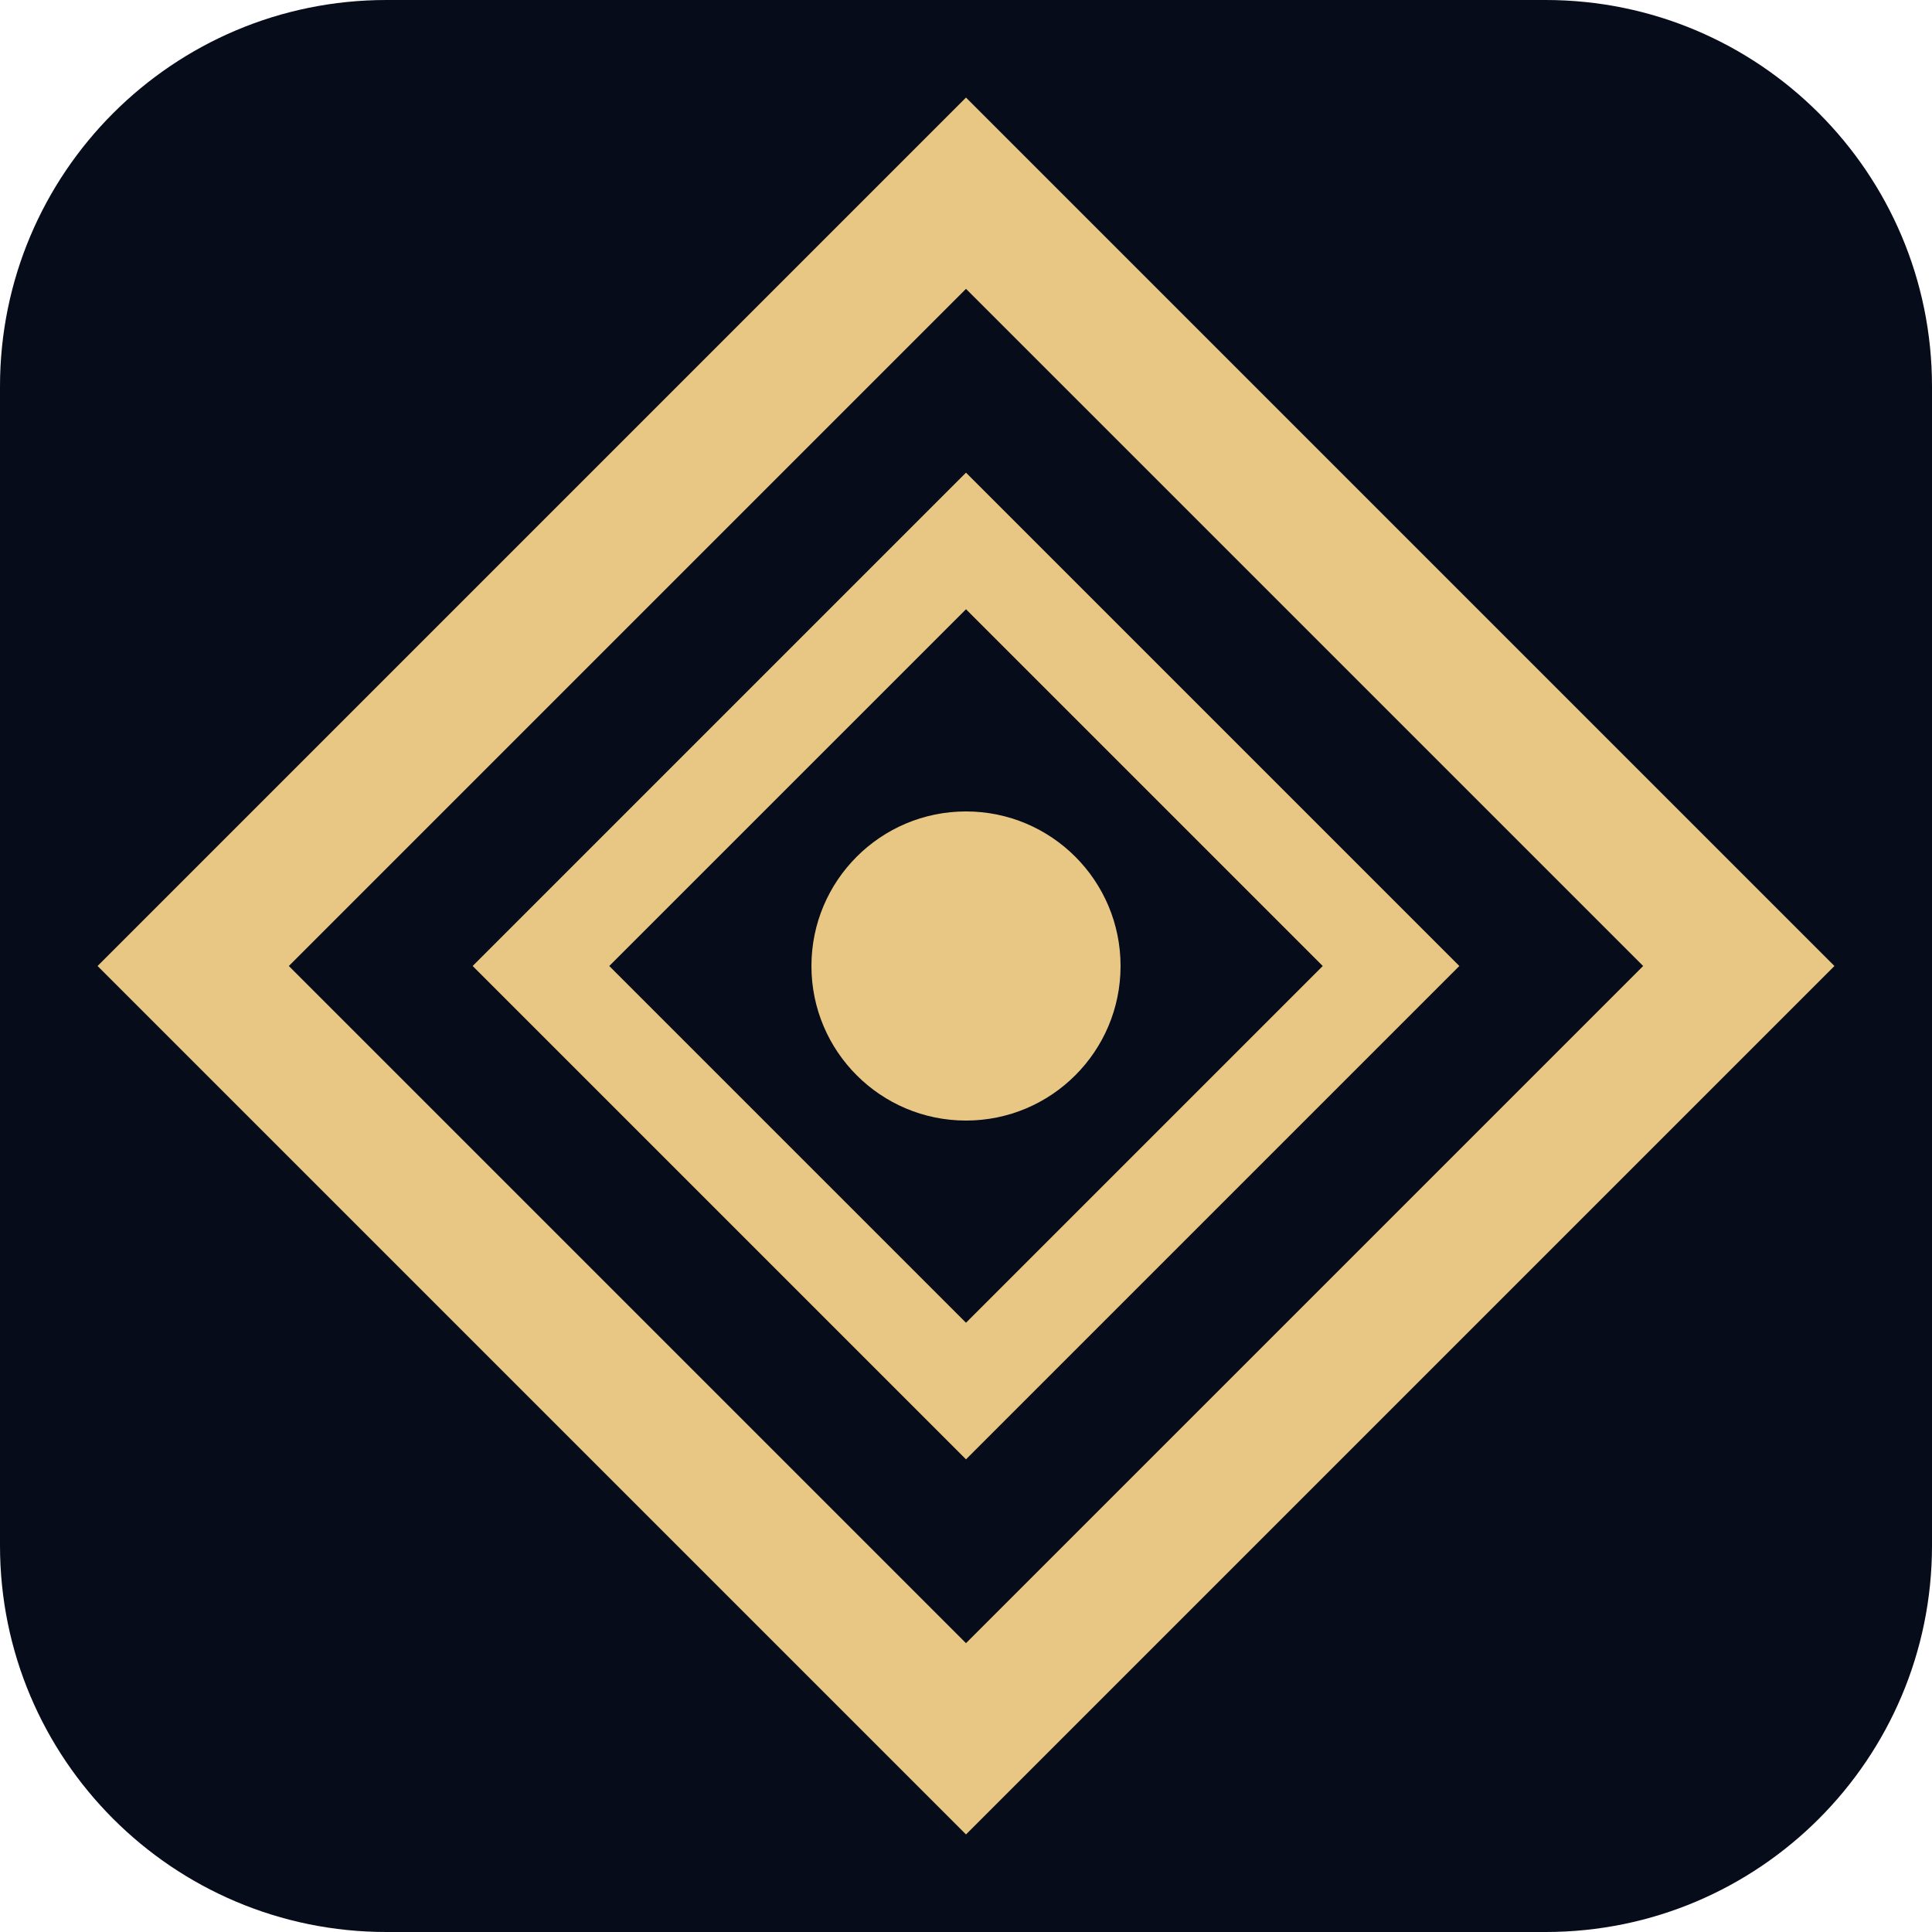
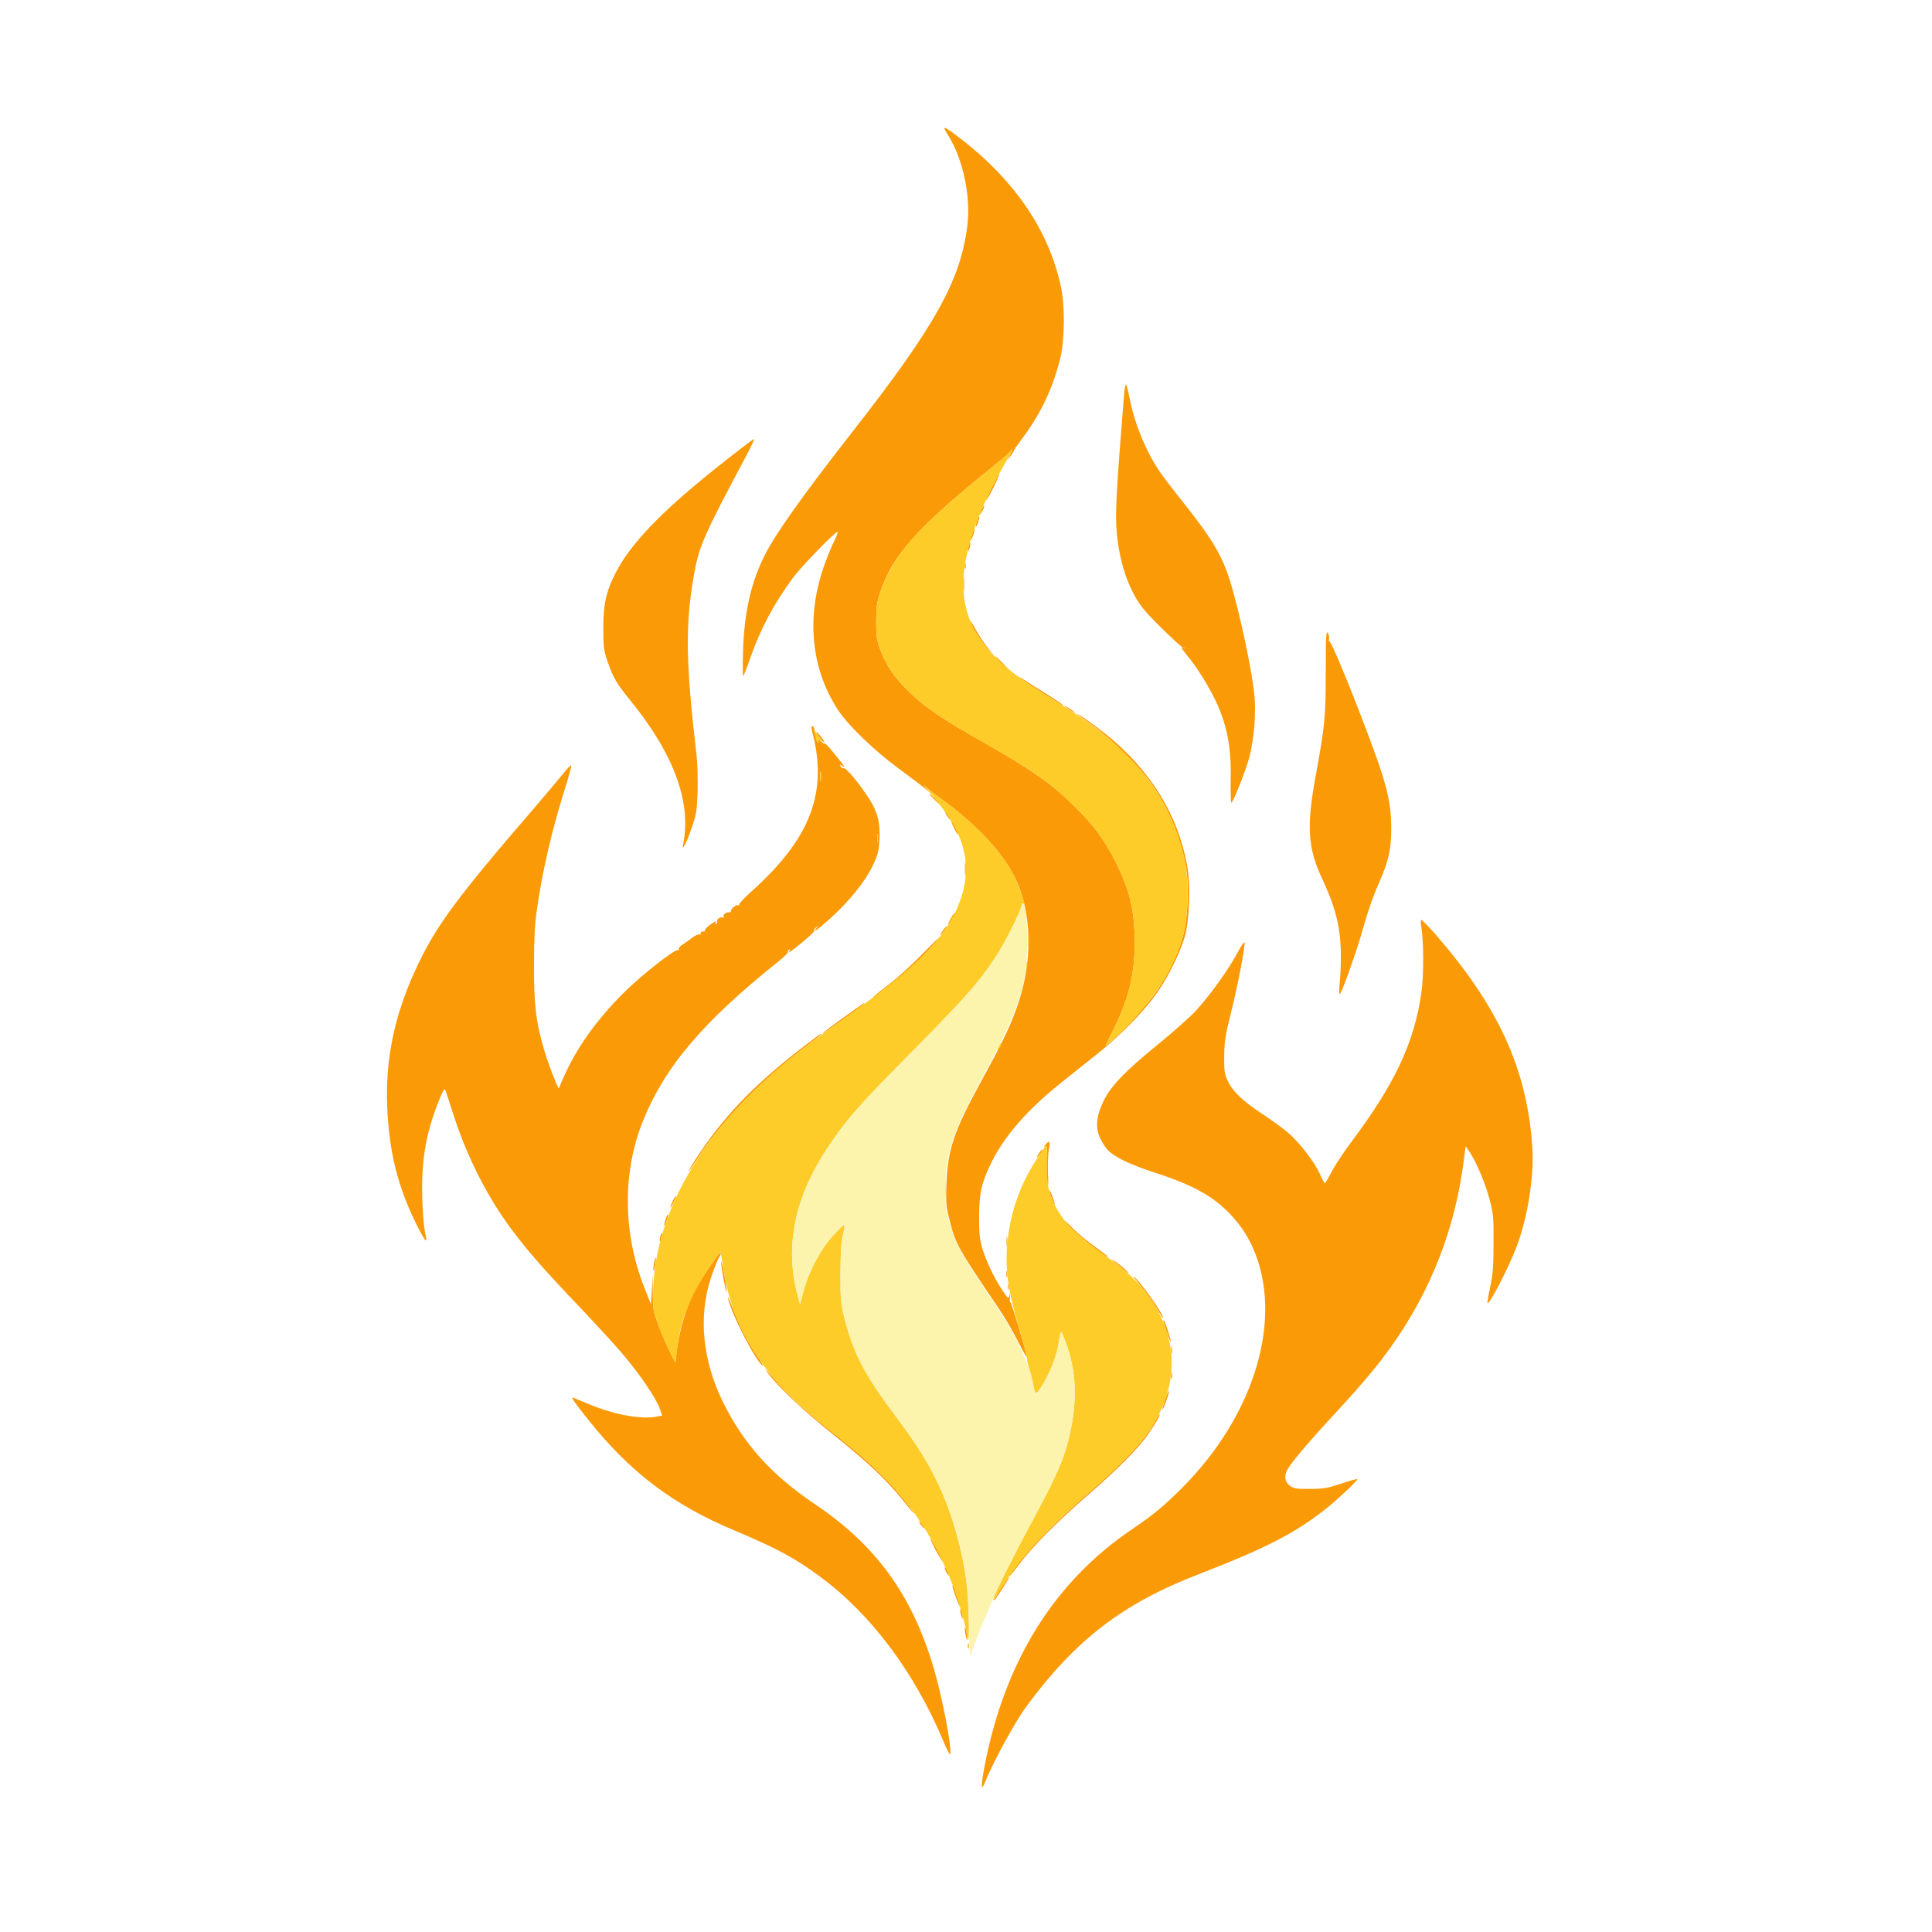
- <svg xmlns="http://www.w3.org/2000/svg" viewBox="0 0 100 100">
-   <rect width="100" height="100" rx="20" fill="#070c1a" />
-   <polygon points="50,10 90,50 50,90 10,50" fill="none" stroke="#e8c785" stroke-width="7" />
-   <polygon points="50,28 72,50 50,72 28,50" fill="none" stroke="#e8c785" stroke-width="5" />
-   <circle cx="50" cy="50" r="8" fill="#e8c785" />
+ <svg xmlns="http://www.w3.org/2000/svg" viewBox="0 0 1254 1254">
+   <defs>
+     <clipPath id="roundedBg">
+       <rect x="0" y="0" width="1254" height="1254" rx="150" ry="150" />
+     </clipPath>
+   </defs>
+   <g clip-path="url(#roundedBg)">
+     <g transform="translate(0,1254) scale(0.1,-0.1)" fill="#FB9A07">
+       <path d="M6130 11705 c0 -3 11 -23 25 -45 95 -150 147 -395 124 -581 -43 -357 -207 -652 -744 -1339 -320 -409 -502 -665 -571 -803 -88 -173 -133 -371 -141 -617 -3 -96 -2 -172 1 -168 4 3 25 55 45 115 66 189 154 355 278 523 57 76 280 306 289 297 3 -3 -6 -27 -19 -54 -14 -26 -41 -91 -60 -143 -126 -339 -98 -678 79 -953 65 -102 235 -266 399 -387 77 -56 153 -114 170 -129 l30 -26 -20 25 -20 25 30 -26 c17 -14 48 -38 70 -54 231 -165 405 -348 487 -510 121 -239 125 -568 11 -874 -45 -120 -93 -220 -226 -462 -176 -321 -216 -442 -224 -664 -4 -126 -2 -150 21 -237 39 -154 51 -176 320 -573 38 -55 95 -154 128 -220 33 -66 57 -106 53 -90 -12 61 -100 350 -107 353 -4 2 -5 18 -3 35 4 25 3 27 -3 8 -7 -22 -9 -21 -44 31 -53 80 -103 183 -130 268 -19 64 -23 96 -23 210 1 159 15 222 80 355 85 172 233 342 452 517 65 52 172 137 238 190 141 112 287 260 374 378 72 97 160 271 191 380 31 106 39 340 15 465 -60 328 -238 615 -523 846 -75 61 -192 143 -192 135 0 -2 44 -35 98 -72 119 -85 309 -272 384 -379 111 -159 188 -343 224 -531 24 -129 15 -346 -20 -469 -32 -116 -112 -273 -190 -377 -71 -94 -195 -228 -264 -287 l-47 -39 53 107 c100 202 137 357 137 571 -1 208 -34 341 -131 530 -70 135 -135 222 -253 340 -153 152 -276 239 -610 429 -276 157 -376 226 -481 331 -92 92 -138 161 -178 268 -21 56 -25 84 -25 177 0 93 4 123 26 190 79 239 239 419 717 805 51 41 104 86 118 100 l25 25 -17 -35 -17 -35 20 25 c11 14 21 29 21 33 0 5 20 34 43 65 129 169 208 333 259 537 29 119 31 338 4 464 -79 370 -307 702 -672 977 -67 51 -84 61 -84 49z M7296 9979 c-51 -629 -59 -782 -47 -903 20 -207 87 -390 184 -502 53 -62 237 -240 246 -237 3 1 8 -1 11 -4 3 -4 -1 -3 -7 1 -23 13 -14 -5 26 -53 62 -74 145 -209 189 -306 70 -156 95 -297 90 -500 -1 -80 0 -145 4 -145 12 0 96 214 118 298 31 124 44 292 31 410 -18 165 -91 507 -151 711 -54 180 -116 286 -314 535 -62 77 -131 168 -153 201 -89 133 -163 317 -193 480 -8 39 -17 74 -21 79 -4 4 -10 -25 -13 -65z M4649 9503 c-360 -287 -559 -495 -655 -685 -60 -118 -79 -204 -78 -358 0 -121 3 -143 28 -215 34 -100 59 -143 144 -247 286 -351 402 -666 346 -938 -12 -56 24 12 56 108 30 87 34 112 38 237 2 77 -1 183 -7 235 -69 589 -74 836 -20 1149 34 203 59 260 346 799 30 56 51 102 46 102 -5 0 -115 -84 -244 -187z M6439 9379 c-22 -45 -39 -83 -37 -85 2 -2 23 35 46 81 23 47 40 85 37 85 -3 0 -23 -36 -46 -81z M6372 9235 c-17 -37 -14 -45 4 -12 9 16 14 31 11 33 -2 2 -9 -7 -15 -21z M6341 9159 c-6 -18 -9 -34 -7 -36 2 -2 9 10 15 28 6 18 9 34 7 36 -2 2 -9 -10 -15 -28z M6311 9079 c-6 -18 -11 -37 -10 -43 0 -6 7 7 15 28 8 22 12 41 10 43 -2 2 -9 -10 -15 -28z M6286 8994 c-4 -14 -5 -28 -3 -31 3 -2 8 8 11 23 4 14 5 28 3 31 -3 2 -8 -8 -11 -23z M6262 8865 c0 -16 2 -22 5 -12 2 9 2 23 0 30 -3 6 -5 -1 -5 -18z M6253 8745 c0 -38 2 -53 4 -32 2 20 2 52 0 70 -2 17 -4 1 -4 -38z M6300 8506 c0 -21 65 -127 106 -172 l46 -49 -41 51 c-23 28 -57 80 -76 115 -19 35 -35 60 -35 55z M8605 8178 c0 -292 -5 -344 -66 -678 -60 -328 -51 -465 45 -669 110 -235 135 -387 111 -681 -4 -52 -3 -70 4 -59 18 28 99 254 131 365 49 173 80 262 123 359 59 135 77 211 77 342 0 182 -28 293 -160 641 -122 323 -237 596 -243 581 -4 -8 -4 -3 -1 11 3 14 -1 33 -8 43 -11 14 -13 -30 -13 -255z M6495 8240 c21 -22 41 -40 44 -40 3 0 -13 18 -34 40 -21 22 -41 40 -44 40 -3 0 13 -18 34 -40z M6622 8138 c15 -13 74 -52 130 -87 57 -35 113 -71 126 -79 12 -8 22 -12 22 -9 0 3 -42 31 -92 63 -51 31 -120 75 -153 96 -33 22 -48 29 -33 16z M6925 7945 c11 -9 29 -21 40 -26 l20 -10 -20 16 c-11 9 -29 21 -40 26 l-20 10 20 -16z M5275 7778 c98 -385 -17 -682 -394 -1021 -47 -42 -85 -82 -83 -88 1 -6 -1 -8 -6 -5 -12 7 -47 -19 -47 -36 -1 -7 -7 -12 -14 -10 -18 4 -42 -18 -34 -31 3 -6 1 -7 -6 -3 -14 9 -43 -12 -36 -24 3 -5 0 -12 -6 -16 -8 -4 -9 -3 -5 4 12 19 -3 14 -40 -14 -18 -14 -32 -30 -29 -34 3 -4 -3 -7 -13 -6 -9 0 -16 -5 -14 -12 1 -8 -2 -11 -8 -7 -6 4 -27 -7 -48 -22 -20 -16 -50 -37 -65 -46 -15 -10 -25 -23 -21 -29 4 -7 3 -8 -4 -4 -14 8 -167 -107 -288 -216 -183 -166 -336 -362 -429 -553 -30 -62 -55 -119 -55 -127 -1 -24 -61 126 -95 237 -55 183 -70 298 -69 560 0 164 5 266 18 355 35 250 97 518 182 788 25 79 44 148 42 154 -2 5 -26 -19 -53 -54 -28 -34 -106 -128 -175 -208 -536 -621 -662 -795 -793 -1086 -129 -288 -185 -562 -174 -858 11 -300 68 -529 194 -781 26 -52 51 -95 56 -95 5 0 6 8 3 18 -15 50 -26 190 -26 321 0 211 31 372 108 565 28 70 37 85 43 70 4 -10 23 -69 43 -131 91 -290 221 -550 388 -775 104 -139 205 -255 452 -514 104 -110 227 -244 273 -299 105 -124 215 -286 235 -347 l16 -46 -30 -6 c-105 -21 -276 10 -443 79 -50 21 -97 40 -104 43 -18 7 9 -33 97 -143 273 -342 550 -552 952 -720 271 -114 392 -179 555 -300 329 -243 610 -619 797 -1064 23 -57 45 -96 46 -86 10 49 -54 378 -109 563 -141 473 -375 794 -770 1059 -283 191 -463 391 -598 666 -132 270 -159 556 -76 804 20 60 43 118 51 130 24 38 15 48 -10 12 -82 -113 -144 -214 -173 -282 -41 -92 -81 -243 -91 -342 l-8 -70 -33 65 c-19 36 -52 112 -74 170 -38 100 -39 111 -40 220 l0 115 -6 -95 -6 -95 -42 106 c-139 350 -144 744 -13 1075 142 357 389 649 882 1043 37 30 65 57 63 62 -3 4 0 11 6 15 8 4 9 3 5 -4 -15 -24 7 -10 84 54 44 36 78 69 75 74 -3 4 3 14 13 21 15 13 16 12 3 -3 -29 -38 5 -14 86 59 124 112 229 242 276 341 35 73 41 96 45 169 6 111 -9 175 -62 261 -62 99 -155 212 -170 206 -8 -3 -16 2 -20 12 -5 14 -4 15 9 4 30 -25 14 2 -47 75 -33 42 -63 73 -66 70 -3 -3 -14 2 -24 12 -17 15 -18 15 -19 -3 -1 -20 -20 47 -22 80 -1 11 -7 21 -14 23 -8 3 -8 -10 2 -49z m52 -305 c-2 -16 -4 -3 -4 27 0 30 2 43 4 28 2 -16 2 -40 0 -55z m370 -395 c-2 -13 -4 -3 -4 22 0 25 2 35 4 23 2 -13 2 -33 0 -45z M5299 7785 c15 -30 51 -71 51 -60 -1 6 -14 26 -31 45 -17 19 -26 26 -20 15z M6060 7355 c19 -19 36 -35 39 -35 3 0 -10 16 -29 35 -19 19 -36 35 -39 35 -3 0 10 -16 29 -35z M6145 7246 c10 -14 19 -26 22 -26 7 0 -17 39 -28 46 -6 3 -3 -5 6 -20z M6192 7165 c12 -24 23 -43 26 -41 4 5 -36 86 -43 86 -3 0 5 -20 17 -45z M6263 6900 c0 -47 2 -66 4 -42 2 23 2 61 0 85 -2 23 -4 4 -4 -43z M6172 6579 c-12 -21 -21 -39 -18 -39 7 0 49 71 44 75 -2 2 -14 -14 -26 -36z M9224 6533 c17 -98 18 -320 2 -434 -45 -323 -173 -595 -452 -967 -51 -68 -110 -157 -131 -198 -21 -41 -41 -74 -44 -74 -3 0 -17 26 -31 58 -34 78 -136 210 -211 273 -34 29 -112 85 -173 125 -122 81 -185 142 -217 212 -19 40 -22 64 -21 157 1 93 7 134 41 270 44 172 97 448 91 467 -3 7 -24 -24 -47 -68 -57 -107 -175 -271 -265 -370 -41 -45 -154 -145 -250 -223 -211 -172 -303 -266 -352 -365 -50 -102 -56 -176 -21 -249 15 -29 37 -63 49 -74 51 -48 147 -93 300 -143 252 -81 386 -156 498 -276 62 -67 105 -131 141 -211 203 -453 17 -1085 -460 -1562 -117 -117 -186 -174 -322 -266 -507 -342 -830 -862 -959 -1542 -26 -138 -23 -169 9 -88 50 123 189 378 260 475 319 434 627 671 1116 860 442 171 634 270 835 430 73 58 200 178 200 189 0 4 -46 -9 -102 -28 -90 -30 -116 -35 -205 -35 -88 -1 -105 2 -130 20 -33 25 -40 61 -18 103 21 42 136 178 305 361 183 198 282 316 372 443 257 362 413 764 469 1205 l12 93 25 -37 c44 -66 100 -197 129 -304 26 -98 28 -117 27 -290 0 -150 -4 -204 -22 -285 -12 -54 -19 -101 -17 -103 12 -12 138 231 189 367 71 185 114 454 102 641 -33 509 -219 918 -639 1397 -40 45 -76 82 -81 82 -5 1 -6 -16 -2 -36z M6120 6500 c-12 -16 -19 -30 -16 -30 2 0 14 14 26 30 12 17 19 30 16 30 -2 0 -14 -13 -26 -30z M5980 6341 c-63 -65 -155 -148 -205 -186 -95 -72 -148 -119 -80 -70 133 95 287 232 367 328 22 26 38 47 36 46 -1 0 -55 -54 -118 -118z M5480 5939 c-69 -49 -129 -95 -135 -101 -12 -14 -23 -22 143 96 104 74 133 98 120 96 -2 -1 -59 -41 -128 -91z M5225 5754 c-303 -231 -504 -435 -674 -684 -53 -77 -92 -143 -78 -130 3 3 32 46 64 95 164 249 425 515 721 733 62 47 80 62 70 62 -2 0 -48 -34 -103 -76z M6784 5108 c-13 -15 -14 -18 -3 -10 15 11 16 3 12 -95 -3 -60 -1 -124 4 -143 7 -26 9 -10 5 65 -2 55 0 124 6 153 10 57 5 64 -24 30z M6753 5068 c-15 -20 -25 -38 -20 -38 3 0 12 11 21 25 17 26 16 35 -1 13z M6810 4813 c0 -16 31 -95 36 -90 2 2 -5 25 -16 53 -10 27 -19 43 -20 37z M4367 4745 c-24 -50 -20 -58 4 -12 11 22 19 41 17 43 -3 2 -12 -12 -21 -31z M4321 4629 c-6 -18 -11 -37 -10 -43 0 -6 7 7 15 28 8 22 12 41 10 43 -2 2 -9 -10 -15 -28z M6934 4588 c39 -49 256 -223 256 -205 0 3 -39 33 -87 68 -49 35 -115 90 -147 124 -52 52 -55 54 -22 13z M4286 4514 c-4 -14 -5 -28 -3 -31 3 -2 8 8 11 23 4 14 5 28 3 31 -3 2 -8 -8 -11 -23z M6533 4480 c0 -30 2 -43 4 -27 2 15 2 39 0 55 -2 15 -4 2 -4 -28z M4247 4351 c-4 -18 -7 -43 -6 -55 1 -11 5 -1 10 24 5 25 7 49 6 55 -2 5 -7 -5 -10 -24z M7220 4360 c95 -81 124 -102 97 -73 -16 17 -50 45 -75 63 -26 17 -36 22 -22 10z M4681 4350 c-1 -32 31 -208 35 -195 2 6 -5 57 -15 115 -11 58 -20 94 -20 80z M6532 4270 c0 -19 2 -27 5 -17 2 9 2 25 0 35 -3 9 -5 1 -5 -18z M7407 4190 c34 -41 80 -106 102 -145 23 -38 41 -65 41 -60 0 29 -158 250 -194 272 -6 4 17 -26 51 -67z M6542 4185 c0 -16 2 -22 5 -12 2 9 2 23 0 30 -3 6 -5 -1 -5 -18z M4725 4115 c22 -105 181 -412 227 -441 6 -4 -12 27 -39 67 -62 92 -105 175 -155 304 -22 55 -36 87 -33 70z M7550 3968 c1 -15 49 -149 50 -137 0 17 -40 139 -46 139 -2 0 -4 -1 -4 -2z M7603 3775 c0 -22 2 -30 4 -17 2 12 2 30 0 40 -3 9 -5 -1 -4 -23z M4990 3620 c68 -89 239 -249 430 -401 206 -164 337 -288 435 -410 72 -91 99 -119 58 -62 -100 141 -264 303 -468 463 -186 145 -312 257 -388 345 -88 101 -110 122 -67 65z M7602 3610 c0 -19 2 -27 5 -17 2 9 2 25 0 35 -3 9 -5 1 -5 -18z M7563 3458 c-12 -35 -20 -64 -18 -66 5 -5 46 109 43 119 -2 5 -13 -19 -25 -53z M7504 3328 c-62 -122 -192 -264 -439 -478 -187 -162 -374 -349 -450 -450 -26 -36 -53 -71 -58 -77 -5 -7 -7 -13 -4 -13 2 0 31 35 63 78 84 112 244 273 444 447 201 175 327 302 392 395 46 66 82 130 74 130 -3 0 -13 -15 -22 -32z M5975 2646 c10 -14 19 -26 22 -26 7 0 -17 39 -28 46 -6 3 -3 -5 6 -20z M6071 2483 c24 -44 46 -80 48 -78 4 5 -66 136 -81 150 -5 6 10 -27 33 -72z M6131 2365 c0 -5 6 -21 14 -35 8 -14 14 -20 14 -15 0 6 -6 21 -14 35 -8 14 -14 21 -14 15z M6508 2248 c-36 -54 -66 -107 -55 -97 4 3 24 32 45 65 51 79 54 84 49 84 -2 0 -20 -24 -39 -52z M6186 2228 c19 -61 43 -122 43 -112 1 14 -40 134 -46 134 -2 0 -1 -10 3 -22z M6232 2090 c0 -8 4 -26 8 -40 6 -20 8 -21 8 -5 0 11 -3 29 -8 40 -5 12 -8 14 -8 5z M6262 1965 c0 -11 4 -33 8 -50 7 -27 8 -27 8 -5 0 14 -4 36 -8 50 -6 20 -8 21 -8 5z M6282 1855 c0 -16 2 -22 5 -12 2 9 2 23 0 30 -3 6 -5 -1 -5 -18z" fill="#FB9A07" fill-rule="evenodd" />
+     </g>
+     <g transform="translate(0,1254) scale(0.1,-0.1)" fill="#FDCC28">
+       <path d="M6544 9597 c-12 -12 -63 -56 -114 -97 -282 -228 -457 -389 -552 -508 -70 -87 -134 -202 -165 -297 -22 -67 -26 -97 -26 -190 0 -93 4 -121 25 -177 40 -107 86 -176 178 -268 105 -105 205 -174 481 -331 334 -190 457 -277 610 -429 118 -118 183 -205 253 -340 97 -189 130 -322 131 -530 0 -214 -37 -369 -137 -571 l-53 -107 47 39 c139 118 301 319 378 472 75 151 101 251 107 427 8 217 -29 384 -129 585 -73 146 -147 245 -277 375 -127 125 -231 203 -476 355 -204 127 -295 196 -387 293 -231 246 -245 533 -47 977 27 60 73 152 103 205 85 152 88 157 50 117z M5294 7754 c6 -26 13 -39 14 -30 4 16 5 16 25 -1 12 -11 8 1 -13 30 -18 26 -34 47 -35 47 -1 0 3 -21 9 -46z M5323 7500 c0 -30 2 -43 4 -27 2 15 2 39 0 55 -2 15 -4 2 -4 -28z M6033 7400 c135 -163 191 -257 221 -375 42 -158 -1 -344 -116 -514 -113 -165 -293 -322 -698 -611 -286 -203 -396 -293 -563 -458 -405 -399 -631 -857 -638 -1292 -1 -112 0 -118 38 -220 22 -58 55 -134 74 -170 l33 -65 8 70 c23 218 97 394 262 622 l23 31 22 -136 c34 -204 103 -377 221 -552 117 -173 249 -304 525 -520 379 -296 587 -567 741 -963 30 -75 83 -266 97 -347 9 -53 6 239 -3 322 -27 235 -97 489 -190 685 -70 147 -138 256 -276 440 -200 266 -275 409 -331 630 -26 99 -28 123 -28 298 1 139 5 207 17 253 8 34 12 62 8 62 -5 0 -38 -32 -75 -72 -78 -85 -156 -231 -190 -360 l-22 -83 -13 45 c-90 327 -25 648 199 981 117 175 194 262 512 584 387 391 466 481 582 661 57 87 157 290 157 316 0 11 5 16 10 13 6 -3 10 -4 10 -2 0 13 -51 150 -70 187 -81 158 -257 342 -485 505 -22 16 -53 40 -70 54 -25 22 -24 19 8 -19z M5693 7100 c0 -25 2 -35 4 -22 2 12 2 32 0 45 -2 12 -4 2 -4 -23z M6673 6435 c0 -44 2 -61 4 -37 2 23 2 59 0 80 -2 20 -4 1 -4 -43z M6662 6275 c0 -16 2 -22 5 -12 2 9 2 23 0 30 -3 6 -5 -1 -5 -18z M6481 5743 c-10 -26 -10 -27 4 -9 8 11 15 23 15 28 0 15 -7 8 -19 -19z M6734 5025 c-112 -172 -174 -346 -195 -545 -17 -171 3 -319 76 -562 26 -84 48 -171 50 -193 2 -22 10 -58 18 -80 8 -22 18 -60 22 -85 12 -72 18 -76 47 -33 63 96 111 219 123 318 4 31 11 53 15 48 4 -4 22 -49 39 -99 53 -156 61 -328 24 -519 -33 -172 -83 -294 -238 -580 -111 -204 -259 -497 -270 -535 -4 -14 10 3 32 37 135 221 302 406 588 653 309 268 429 414 498 605 86 241 39 490 -134 707 -62 79 -137 144 -286 250 -139 98 -224 181 -276 269 -59 100 -72 155 -72 302 0 70 -1 127 -3 127 -1 0 -27 -38 -58 -85z M6133 4820 c0 -47 2 -66 4 -42 2 23 2 61 0 85 -2 23 -4 4 -4 -43z" fill="#FDCC28" fill-rule="evenodd" />
+     </g>
+     <g transform="translate(0,1254) scale(0.1,-0.1)" fill="#FCF3AC">
+       <path d="M6630 6662 c0 -26 -100 -229 -157 -316 -116 -180 -195 -270 -582 -661 -318 -322 -395 -409 -512 -584 -224 -333 -289 -654 -199 -981 l13 -45 22 83 c34 129 112 275 190 360 37 40 70 72 75 72 4 0 0 -28 -8 -62 -12 -46 -16 -114 -17 -253 0 -175 2 -199 28 -298 56 -221 131 -364 331 -630 208 -277 307 -463 387 -731 58 -196 80 -349 88 -601 l6 -230 33 90 c18 50 53 136 78 192 24 56 44 105 44 108 0 12 168 343 265 520 155 286 205 408 238 580 37 191 29 363 -24 519 -17 50 -35 95 -39 99 -4 5 -11 -17 -15 -48 -12 -99 -60 -222 -123 -318 -29 -43 -36 -38 -47 33 -9 59 -64 201 -117 303 -23 45 -112 186 -197 312 -163 244 -186 287 -228 424 -23 76 -26 103 -26 226 0 227 43 359 222 690 245 452 296 594 308 856 6 135 -9 293 -28 305 -5 3 -9 -3 -9 -14z" fill="#FCF3AC" fill-rule="evenodd" />
+     </g>
+   </g>
</svg>
